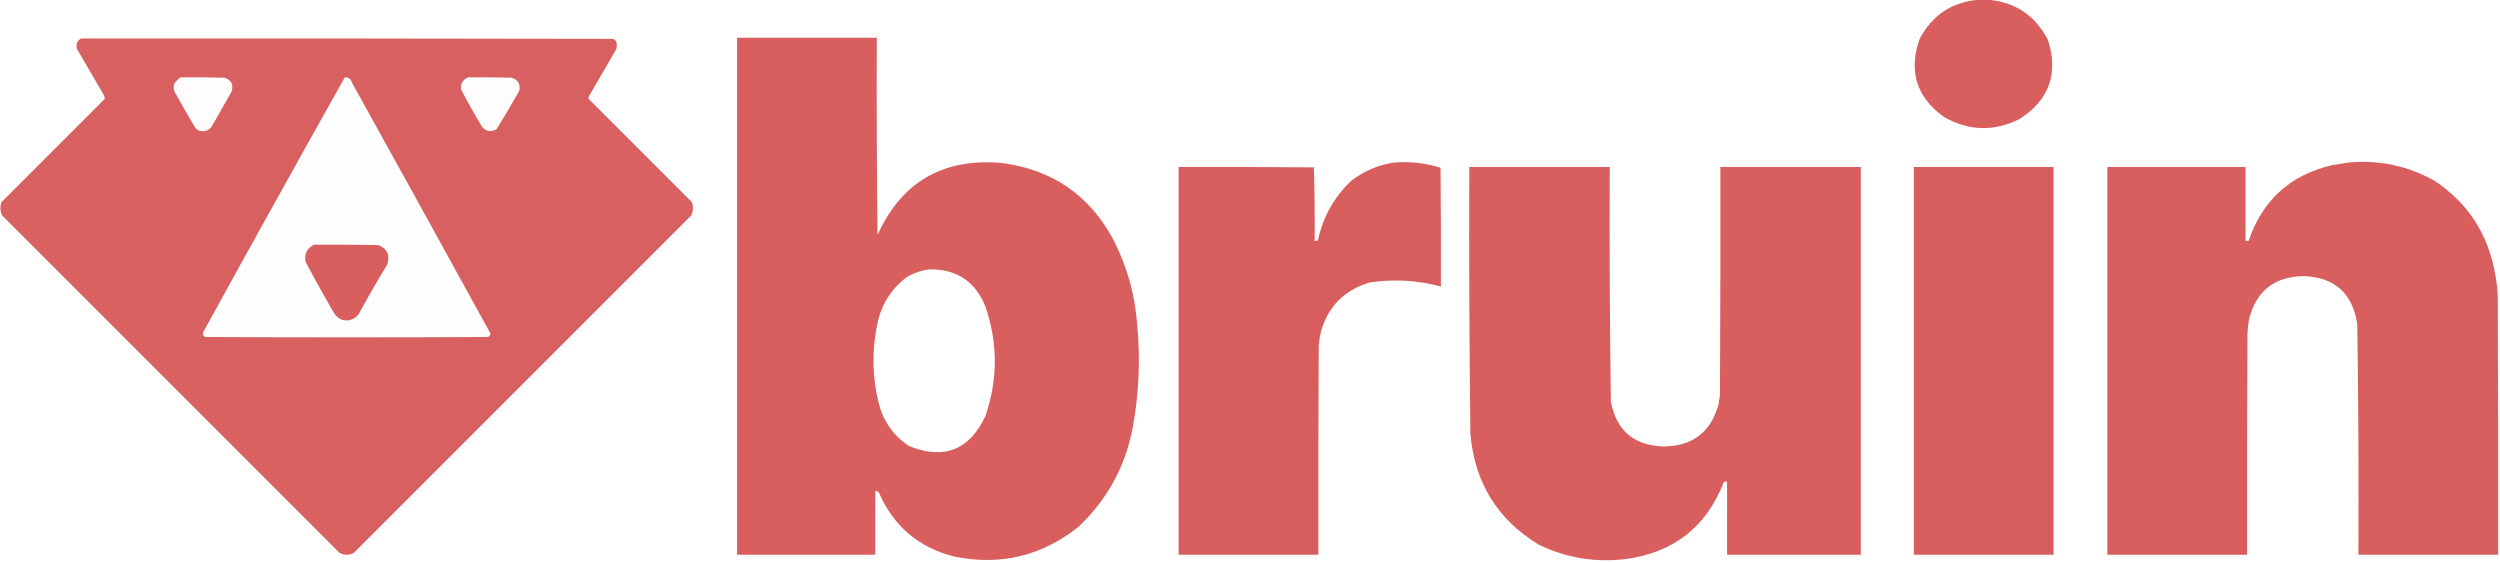
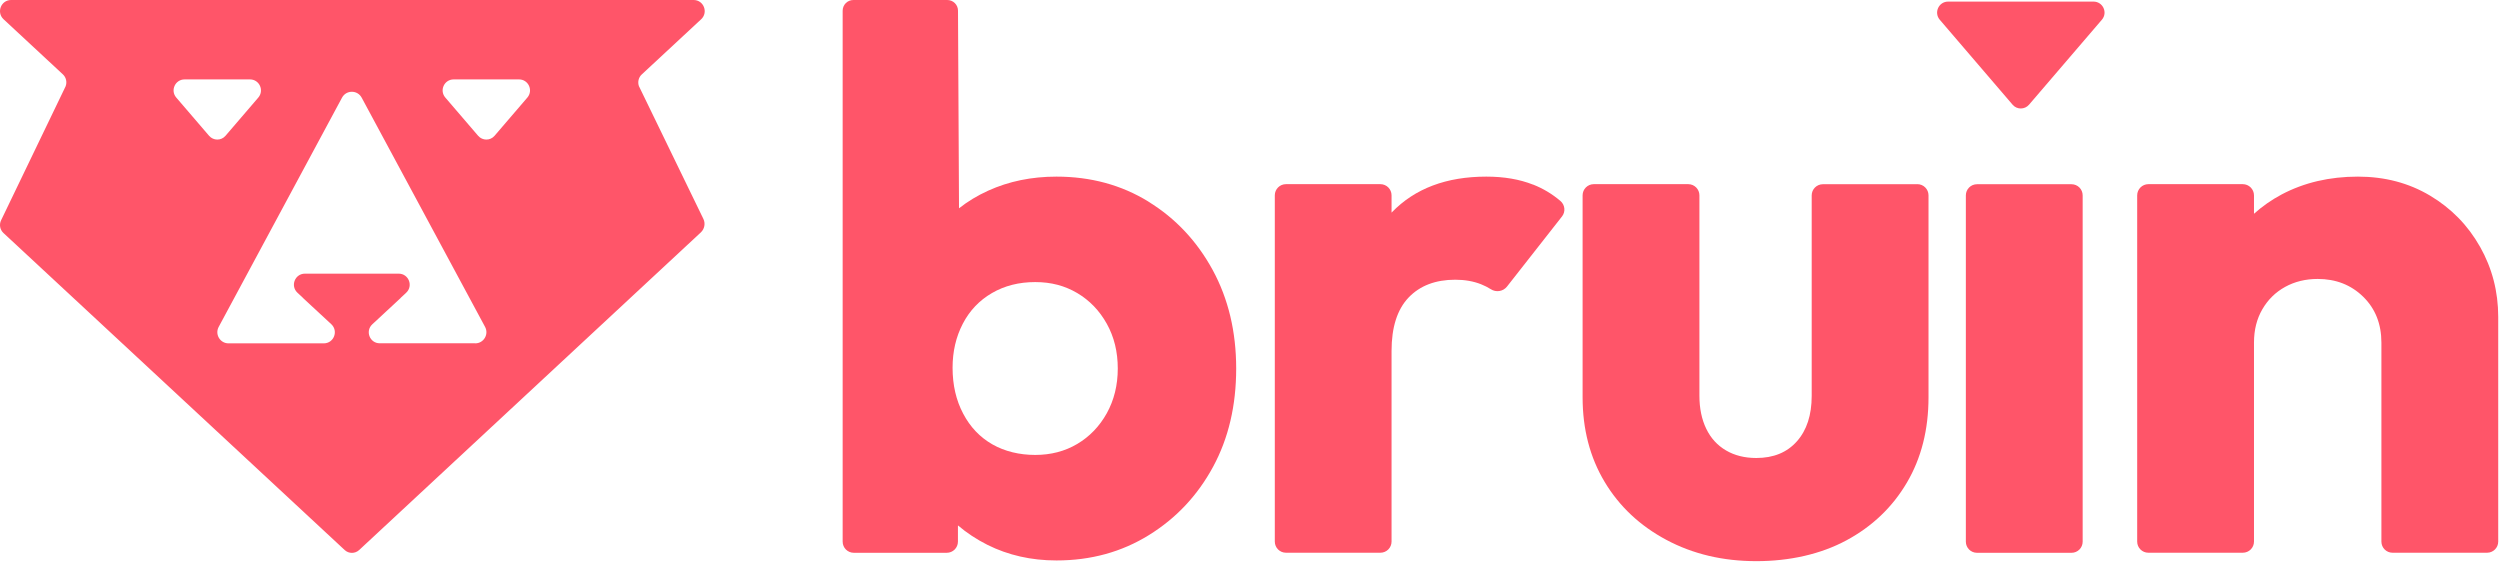
- <svg xmlns="http://www.w3.org/2000/svg" version="1.1" width="3346px" height="751px" style="shape-rendering:geometricPrecision; text-rendering:geometricPrecision; image-rendering:optimizeQuality; fill-rule:evenodd; clip-rule:evenodd">
-   <g>
-     <path style="opacity:0.995" fill="#d95e5e" d="M 2650.5,-0.5 C 2653.17,-0.5 2655.83,-0.5 2658.5,-0.5C 2696.14,1.973 2723.64,19.973 2741,53.5C 2755.29,98.297 2742.79,133.464 2703.5,159C 2669.46,176.225 2635.79,175.558 2602.5,157C 2565.28,130.678 2554.12,95.844 2569,52.5C 2586.29,19.607 2613.46,1.94 2650.5,-0.5 Z" />
-   </g>
-   <g>
-     <path style="opacity:0.995" fill="#d95f5f" d="M 108.5,51.5 C 345.5,51.333 582.5,51.5 819.5,52C 822.232,52.398 824.065,53.898 825,56.5C 825.667,59.5 825.667,62.5 825,65.5C 813,86.167 801,106.833 789,127.5C 787.813,129.044 787.48,130.711 788,132.5C 834,178.5 880,224.5 926,270.5C 928.185,276.645 927.852,282.645 925,288.5C 775.041,438.459 624.541,588.959 473.5,740C 467.167,743.333 460.833,743.333 454.5,740C 303.459,588.959 152.959,438.459 3,288.5C 0.077,282.675 -0.256,276.675 2,270.5C 48,224.5 94,178.5 140,132.5C 140.257,129.983 139.59,127.65 138,125.5C 126.347,105.532 114.68,85.532 103,65.5C 101.29,59.276 103.123,54.609 108.5,51.5 Z" />
-   </g>
-   <g>
-     <path style="opacity:0.998" fill="#d95e5e" d="M 986.5,50.5 C 1048.83,50.5 1111.17,50.5 1173.5,50.5C 1173.17,138.503 1173.5,226.503 1174.5,314.5C 1206.45,243.831 1261.45,211.664 1339.5,218C 1408.35,226.561 1458.85,261.394 1491,322.5C 1508.81,357.718 1519.14,395.051 1522,434.5C 1526.45,480.787 1524.45,526.787 1516,572.5C 1506.01,624.67 1481.84,668.837 1443.5,705C 1394.6,744.058 1339.26,757.391 1277.5,745C 1229.4,732.873 1195.57,704.04 1176,658.5C 1174.64,657.62 1173.14,657.286 1171.5,657.5C 1171.5,685.833 1171.5,714.167 1171.5,742.5C 1109.83,742.5 1048.17,742.5 986.5,742.5C 986.5,511.833 986.5,281.167 986.5,50.5 Z M 1244.5,360.5 C 1280.7,360.191 1305.53,376.858 1319,410.5C 1335.61,459.158 1335.61,507.825 1319,556.5C 1297.71,602.378 1263.54,615.878 1216.5,597C 1195.76,583.061 1182.26,563.894 1176,539.5C 1167.49,504.516 1166.82,469.516 1174,434.5C 1179.21,408.213 1192.38,387.047 1213.5,371C 1223.18,365.173 1233.52,361.673 1244.5,360.5 Z" />
-   </g>
-   <g>
-     <path style="opacity:1" fill="#fefcfc" d="M 241.5,103.5 C 261.169,103.333 280.836,103.5 300.5,104C 309.656,107.146 312.823,113.313 310,122.5C 301.667,137.167 293.333,151.833 285,166.5C 281.125,174.132 274.958,176.965 266.5,175C 264.391,173.859 262.558,172.359 261,170.5C 251.414,154.329 242.08,137.996 233,121.5C 232.333,118.5 232.333,115.5 233,112.5C 235.362,108.973 238.196,105.973 241.5,103.5 Z" />
-   </g>
-   <g>
-     <path style="opacity:1" fill="#fefefe" d="M 461.5,103.5 C 466.489,103.318 469.655,105.651 471,110.5C 533.104,222.376 594.937,334.376 656.5,446.5C 656.124,448.383 655.124,449.883 653.5,451C 527.167,451.667 400.833,451.667 274.5,451C 271.913,449.475 271.08,447.308 272,444.5C 334.643,330.548 397.81,216.881 461.5,103.5 Z" />
-   </g>
-   <g>
-     <path style="opacity:1" fill="#fefcfc" d="M 626.5,103.5 C 645.836,103.333 665.17,103.5 684.5,104C 693.36,106.542 696.86,112.375 695,121.5C 685.232,138.927 675.065,156.094 664.5,173C 656.975,177.204 650.475,176.037 645,169.5C 635.146,153.125 625.812,136.458 617,119.5C 616.32,111.858 619.486,106.524 626.5,103.5 Z" />
-   </g>
-   <g>
-     <path style="opacity:0.998" fill="#d85e5e" d="M 1866.5,217.5 C 1887.51,215.853 1908.01,218.187 1928,224.5C 1928.5,277.499 1928.67,330.499 1928.5,383.5C 1897.18,375.063 1865.51,373.23 1833.5,378C 1799.63,387.868 1777.8,409.702 1768,443.5C 1766.48,449.752 1765.48,456.086 1765,462.5C 1764.5,555.833 1764.33,649.166 1764.5,742.5C 1702.17,742.5 1639.83,742.5 1577.5,742.5C 1577.5,569.5 1577.5,396.5 1577.5,223.5C 1637.83,223.333 1698.17,223.5 1758.5,224C 1759.5,256.76 1759.83,289.593 1759.5,322.5C 1761.14,322.714 1762.64,322.38 1764,321.5C 1770.69,290.279 1785.52,263.779 1808.5,242C 1825.7,228.66 1845.03,220.494 1866.5,217.5 Z" />
-   </g>
-   <g>
-     <path style="opacity:0.997" fill="#d95e5e" d="M 3143.5,217.5 C 3184.46,213.857 3222.79,222.023 3258.5,242C 3302.16,271.105 3328.99,311.605 3339,363.5C 3340.99,373.75 3342.32,384.084 3343,394.5C 3343.5,510.5 3343.67,626.5 3343.5,742.5C 3281.17,742.5 3218.83,742.5 3156.5,742.5C 3156.97,639.485 3156.47,536.485 3155,433.5C 3148.51,392.34 3124.51,371.006 3083,369.5C 3043.86,370.234 3019.52,389.567 3010,427.5C 3009.06,433.803 3008.39,440.137 3008,446.5C 3007.5,545.166 3007.33,643.833 3007.5,742.5C 2945.17,742.5 2882.83,742.5 2820.5,742.5C 2820.5,569.5 2820.5,396.5 2820.5,223.5C 2882.17,223.5 2943.83,223.5 3005.5,223.5C 3005.5,256.5 3005.5,289.5 3005.5,322.5C 3006.83,322.5 3008.17,322.5 3009.5,322.5C 3027.94,267.895 3065.27,234.062 3121.5,221C 3128.96,219.7 3136.29,218.533 3143.5,217.5 Z" />
-   </g>
-   <g>
-     <path style="opacity:0.998" fill="#d95e5e" d="M 1966.5,223.5 C 2029.17,223.5 2091.83,223.5 2154.5,223.5C 2154.02,328.19 2154.52,432.857 2156,537.5C 2163.34,576.172 2186.67,596.172 2226,597.5C 2264.94,597.394 2289.6,578.727 2300,541.5C 2300.76,537.181 2301.43,532.848 2302,528.5C 2302.5,426.834 2302.67,325.167 2302.5,223.5C 2365.17,223.5 2427.83,223.5 2490.5,223.5C 2490.5,396.5 2490.5,569.5 2490.5,742.5C 2430.83,742.5 2371.17,742.5 2311.5,742.5C 2311.5,709.833 2311.5,677.167 2311.5,644.5C 2309.86,644.286 2308.36,644.62 2307,645.5C 2283.92,704.818 2240.75,738.985 2177.5,748C 2136.22,753.342 2096.88,747.008 2059.5,729C 2004.03,695.285 1973.53,645.785 1968,580.5C 1966.54,461.511 1966.04,342.511 1966.5,223.5 Z" />
-   </g>
-   <g>
-     <path style="opacity:0.997" fill="#d85e5e" d="M 2561.5,223.5 C 2623.83,223.5 2686.17,223.5 2748.5,223.5C 2748.5,396.5 2748.5,569.5 2748.5,742.5C 2686.17,742.5 2623.83,742.5 2561.5,742.5C 2561.5,569.5 2561.5,396.5 2561.5,223.5 Z" />
-   </g>
-   <g>
-     <path style="opacity:1" fill="#d95f5f" d="M 420.5,327.5 C 449.169,327.333 477.835,327.5 506.5,328C 518.628,333.099 522.461,341.933 518,354.5C 504.828,376.173 492.161,398.173 480,420.5C 474.164,427.779 466.664,430.279 457.5,428C 453.759,426.262 450.592,423.762 448,420.5C 434.46,397.415 421.46,374.082 409,350.5C 406.99,339.853 410.823,332.186 420.5,327.5 Z" />
-   </g>
+ <svg xmlns="http://www.w3.org/2000/svg" width="610" height="137" viewBox="0 0 610 137" fill="none">
+   <path d="M280.244 49.202C273.64 45.137 266.148 43.096 257.769 43.096C251.726 43.096 246.166 44.233 241.119 46.523C238.503 47.707 236.135 49.14 234.001 50.822L233.752 2.601C233.752 1.153 232.569 0 231.136 0H208.225C206.776 0 205.608 1.168 205.608 2.617V132.155C205.608 133.666 206.823 134.881 208.334 134.881H231.011C232.522 134.881 233.737 133.666 233.737 132.155V128.199C235.87 130.021 238.285 131.61 240.948 132.95C246.01 135.473 251.617 136.75 257.785 136.75C266.18 136.75 273.702 134.678 280.353 130.551C287.019 126.424 292.221 120.863 295.99 113.901C299.76 106.939 301.629 98.949 301.629 89.931C301.629 80.913 299.713 72.907 295.897 65.883C292.065 58.858 286.863 53.298 280.26 49.233L280.244 49.202ZM270.058 100.834C268.267 104.042 265.868 106.534 262.847 108.325C259.825 110.116 256.398 111.004 252.583 111.004C248.767 111.004 245.153 110.147 242.132 108.419C239.11 106.69 236.727 104.198 235.014 100.927C233.285 97.656 232.428 93.934 232.428 89.728C232.428 85.788 233.254 82.206 234.92 78.997C236.587 75.789 238.954 73.297 242.038 71.505C245.122 69.714 248.642 68.827 252.583 68.827C256.523 68.827 259.825 69.73 262.847 71.505C265.868 73.297 268.267 75.789 270.058 78.997C271.849 82.206 272.737 85.85 272.737 89.915C272.737 93.981 271.833 97.625 270.058 100.834Z" fill="#FF5569" />
+   <path d="M374.053 45.043C370.783 43.75 366.998 43.096 362.668 43.096C352.918 43.096 345.239 45.993 339.632 51.787C339.601 51.818 339.57 51.849 339.539 51.881V47.66C339.539 46.149 338.324 44.934 336.813 44.934H313.778C312.267 44.934 311.052 46.149 311.052 47.66V132.139C311.052 133.65 312.267 134.865 313.778 134.865H336.813C338.324 134.865 339.539 133.65 339.539 132.139V85.648C339.539 79.854 340.925 75.508 343.698 72.596C346.47 69.699 350.27 68.25 355.083 68.25C357.419 68.25 359.522 68.624 361.375 69.356C362.247 69.699 363.026 70.104 363.743 70.555C365.035 71.396 366.749 71.132 367.699 69.932L381.14 52.8C382.043 51.647 381.857 49.98 380.735 49.03C378.742 47.333 376.514 45.993 374.053 45.028V45.043Z" fill="#FF5569" />
+   <path d="M467.847 44.95H444.78C443.285 44.95 442.054 46.164 442.054 47.675V96.581C442.054 101.269 440.855 104.976 438.441 107.686C436.042 110.396 432.74 111.751 428.535 111.751C425.7 111.751 423.224 111.128 421.137 109.898C419.034 108.667 417.43 106.907 416.324 104.618C415.218 102.344 414.658 99.649 414.658 96.566V47.66C414.658 46.164 413.443 44.934 411.932 44.934H388.881C387.386 44.934 386.155 46.149 386.155 47.66V96.939C386.155 104.711 387.946 111.596 391.529 117.576C395.111 123.557 400.126 128.277 406.605 131.734C413.084 135.192 420.389 136.921 428.535 136.921C436.681 136.921 444.266 135.223 450.558 131.828C456.851 128.432 461.757 123.744 465.277 117.763C468.797 111.783 470.557 104.836 470.557 96.939V47.66C470.557 46.164 469.342 44.934 467.831 44.934L467.847 44.95Z" fill="#FF5569" />
+   <path d="M482.393 44.951C480.883 44.951 479.668 46.166 479.668 47.676V132.172C479.668 133.667 480.883 134.882 482.378 134.882H505.46C506.955 134.882 508.17 133.667 508.17 132.172V47.676C508.17 46.166 506.955 44.951 505.445 44.951H482.393Z" fill="#FF5569" />
+   <path d="M605.126 60.213C602.166 54.965 598.086 50.806 592.915 47.722C587.728 44.638 581.872 43.096 575.33 43.096C568.415 43.096 562.216 44.545 556.734 47.442C554.242 48.766 551.999 50.339 549.974 52.161V47.675C549.974 46.165 548.744 44.934 547.233 44.934H524.213C522.702 44.934 521.472 46.165 521.472 47.675V132.139C521.472 133.65 522.687 134.865 524.197 134.865H547.248C548.759 134.865 549.974 133.65 549.974 132.139V83.607C549.974 80.523 550.644 77.813 552.014 75.461C553.369 73.125 555.223 71.303 557.559 70.01C559.895 68.717 562.559 68.063 565.518 68.063C569.957 68.063 573.664 69.512 576.623 72.409C579.582 75.306 581.062 79.044 581.062 83.607V132.155C581.062 133.65 582.277 134.865 583.772 134.865H606.854C608.35 134.865 609.565 133.65 609.565 132.155V77.315C609.565 71.147 608.085 65.447 605.126 60.198V60.213Z" fill="#FF5569" />
+   <path d="M510.818 0.39H475.338C473.049 0.39 471.818 3.069 473.298 4.813L491.084 25.559C492.128 26.774 494.013 26.774 495.072 25.559L512.859 4.813C514.354 3.069 513.108 0.39 510.818 0.39Z" fill="#FF5569" />
+   <path d="M155.908 21.058C155.534 20.03 155.799 18.877 156.609 18.145L171.078 4.704C172.885 3.022 171.701 0 169.24 0H2.711C0.25 0 -0.933 3.022 0.873 4.704L15.327 18.13C16.137 18.877 16.402 20.03 16.012 21.058L0.266 53.75C-0.248 54.809 0.001 56.071 0.858 56.865L84.107 134.211C85.103 135.13 86.63 135.13 87.627 134.211L171 56.709C171.904 55.868 172.168 54.513 171.623 53.407L155.924 21.073L155.908 21.058ZM51.025 33.144L43.004 23.799C41.509 22.054 42.755 19.375 45.044 19.375H60.993C63.283 19.375 64.513 22.054 63.034 23.799L55.012 33.144C53.969 34.359 52.084 34.359 51.025 33.144ZM115.942 83.763H92.657C90.228 83.763 89.06 80.788 90.835 79.137L97.797 72.674H97.766L99.106 71.428C100.897 69.761 99.713 66.771 97.283 66.771H74.403C71.958 66.771 70.79 69.761 72.581 71.428L73.936 72.689H73.905L80.836 79.106C82.627 80.773 81.459 83.779 78.998 83.779H55.76C53.704 83.779 52.38 81.583 53.361 79.76L83.453 23.83C84.481 21.914 87.222 21.914 88.25 23.83L118.356 79.76C119.338 81.583 118.014 83.779 115.958 83.779L115.942 83.763ZM128.683 23.799L120.662 33.144C119.618 34.359 117.733 34.359 116.674 33.144L108.653 23.799C107.158 22.054 108.404 19.375 110.693 19.375H126.642C128.932 19.375 130.162 22.054 128.683 23.799Z" fill="#FF5569" />
</svg>
